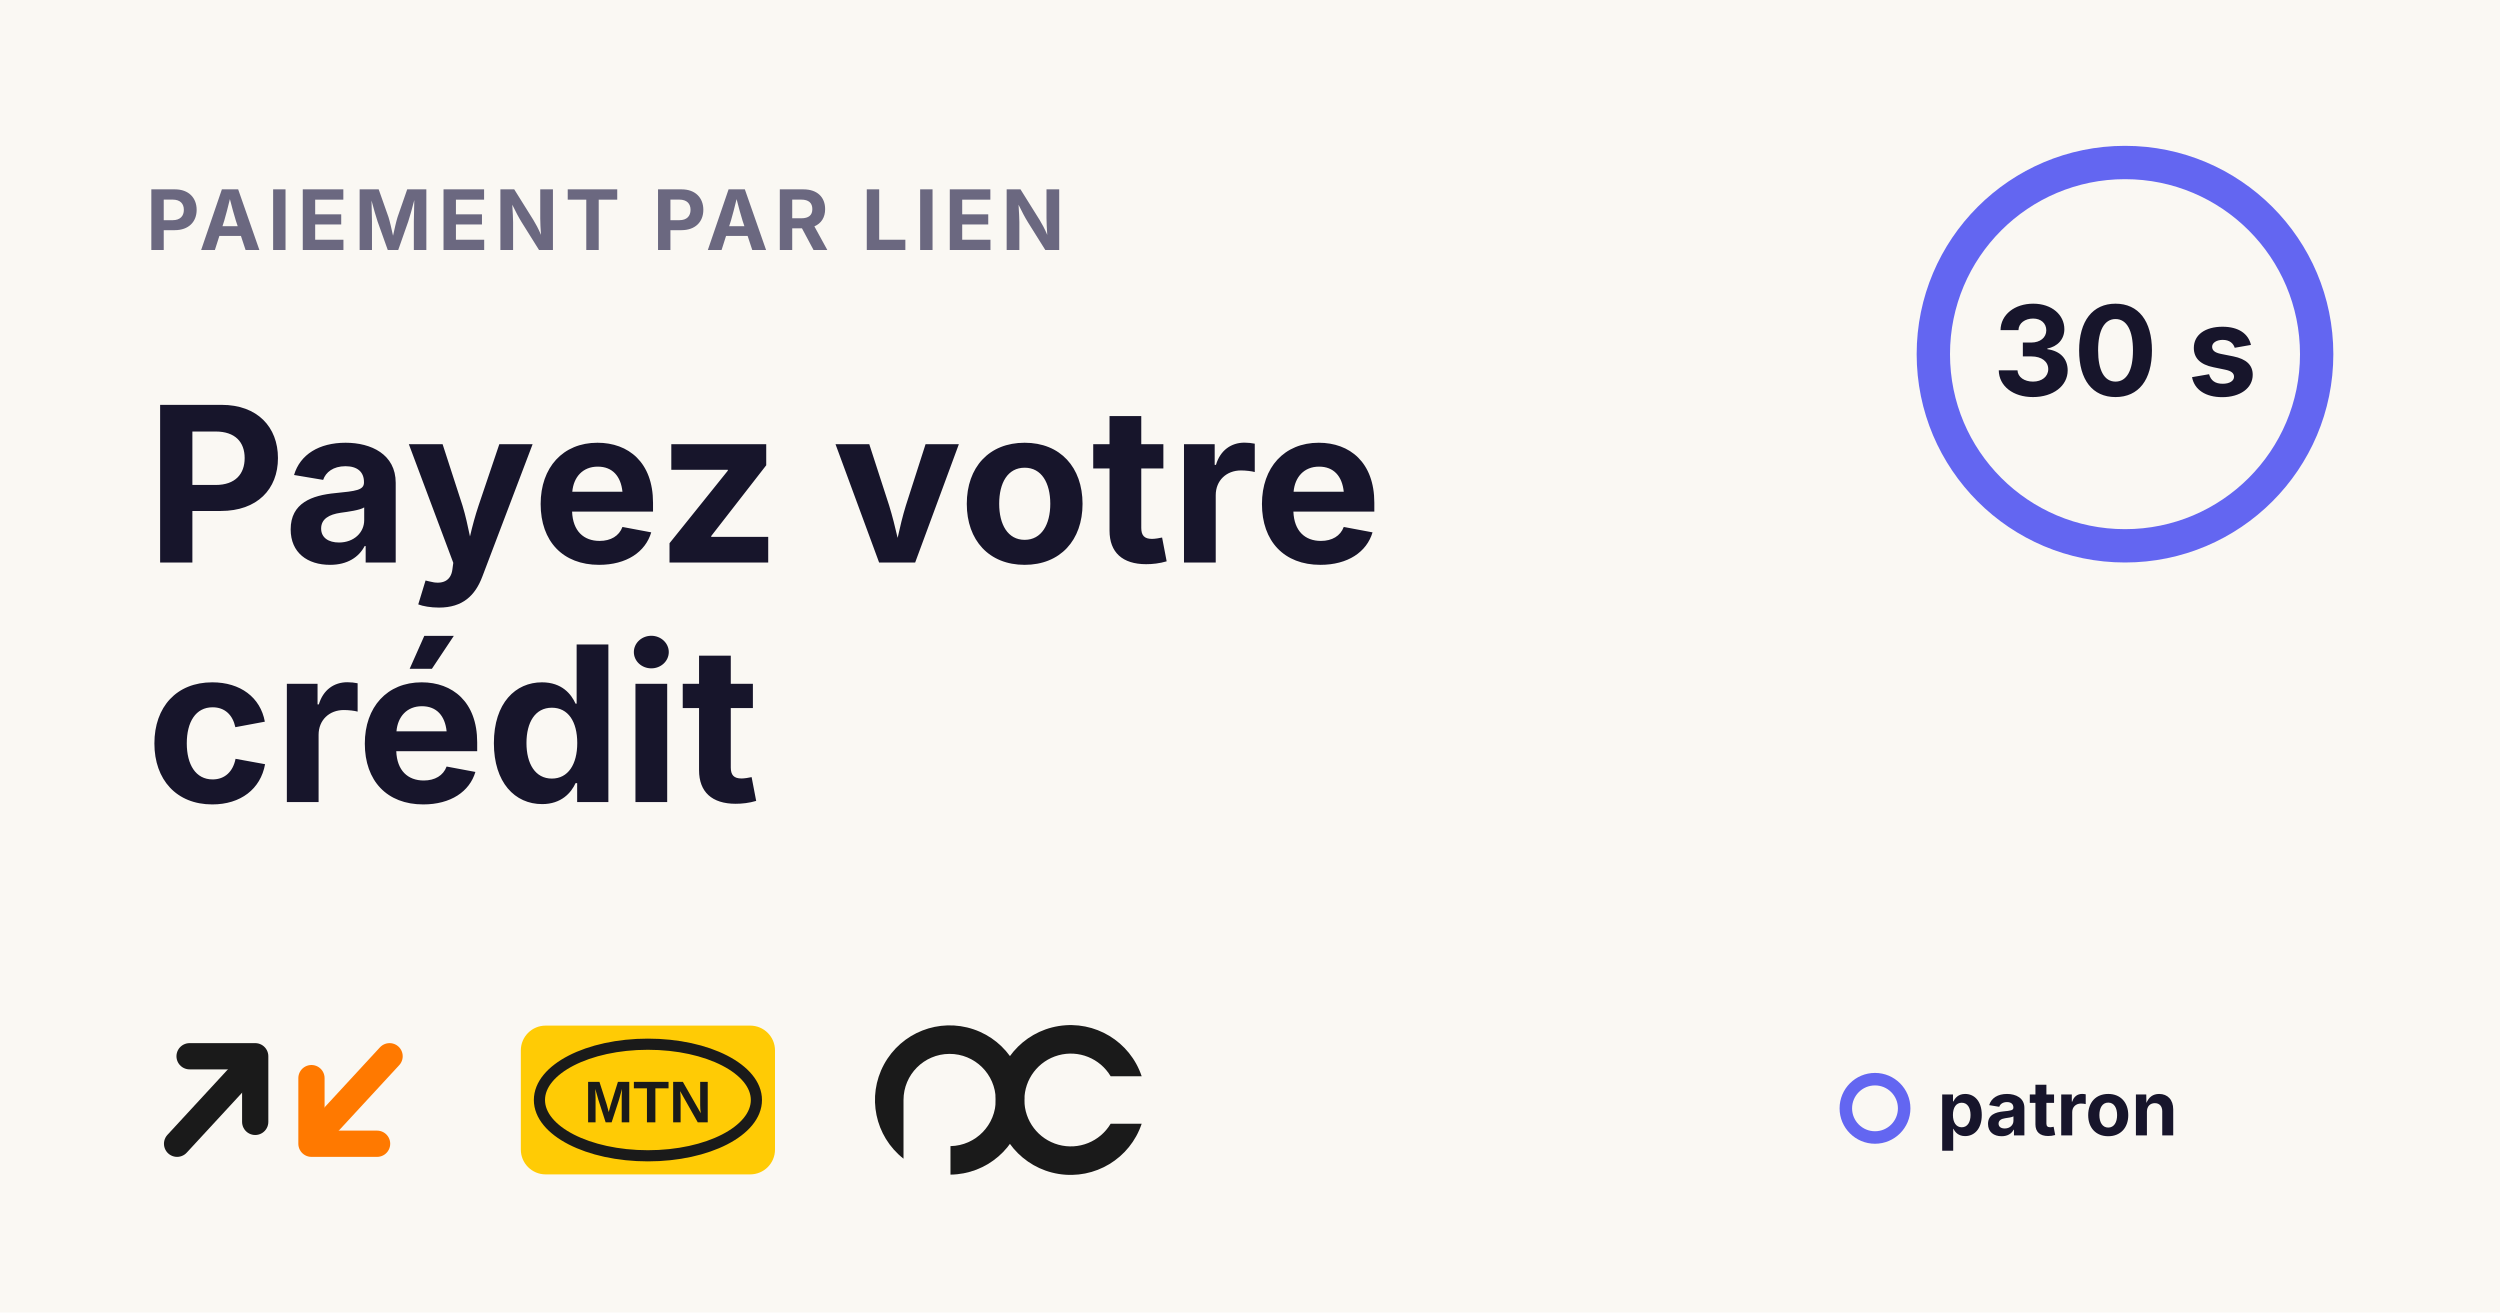
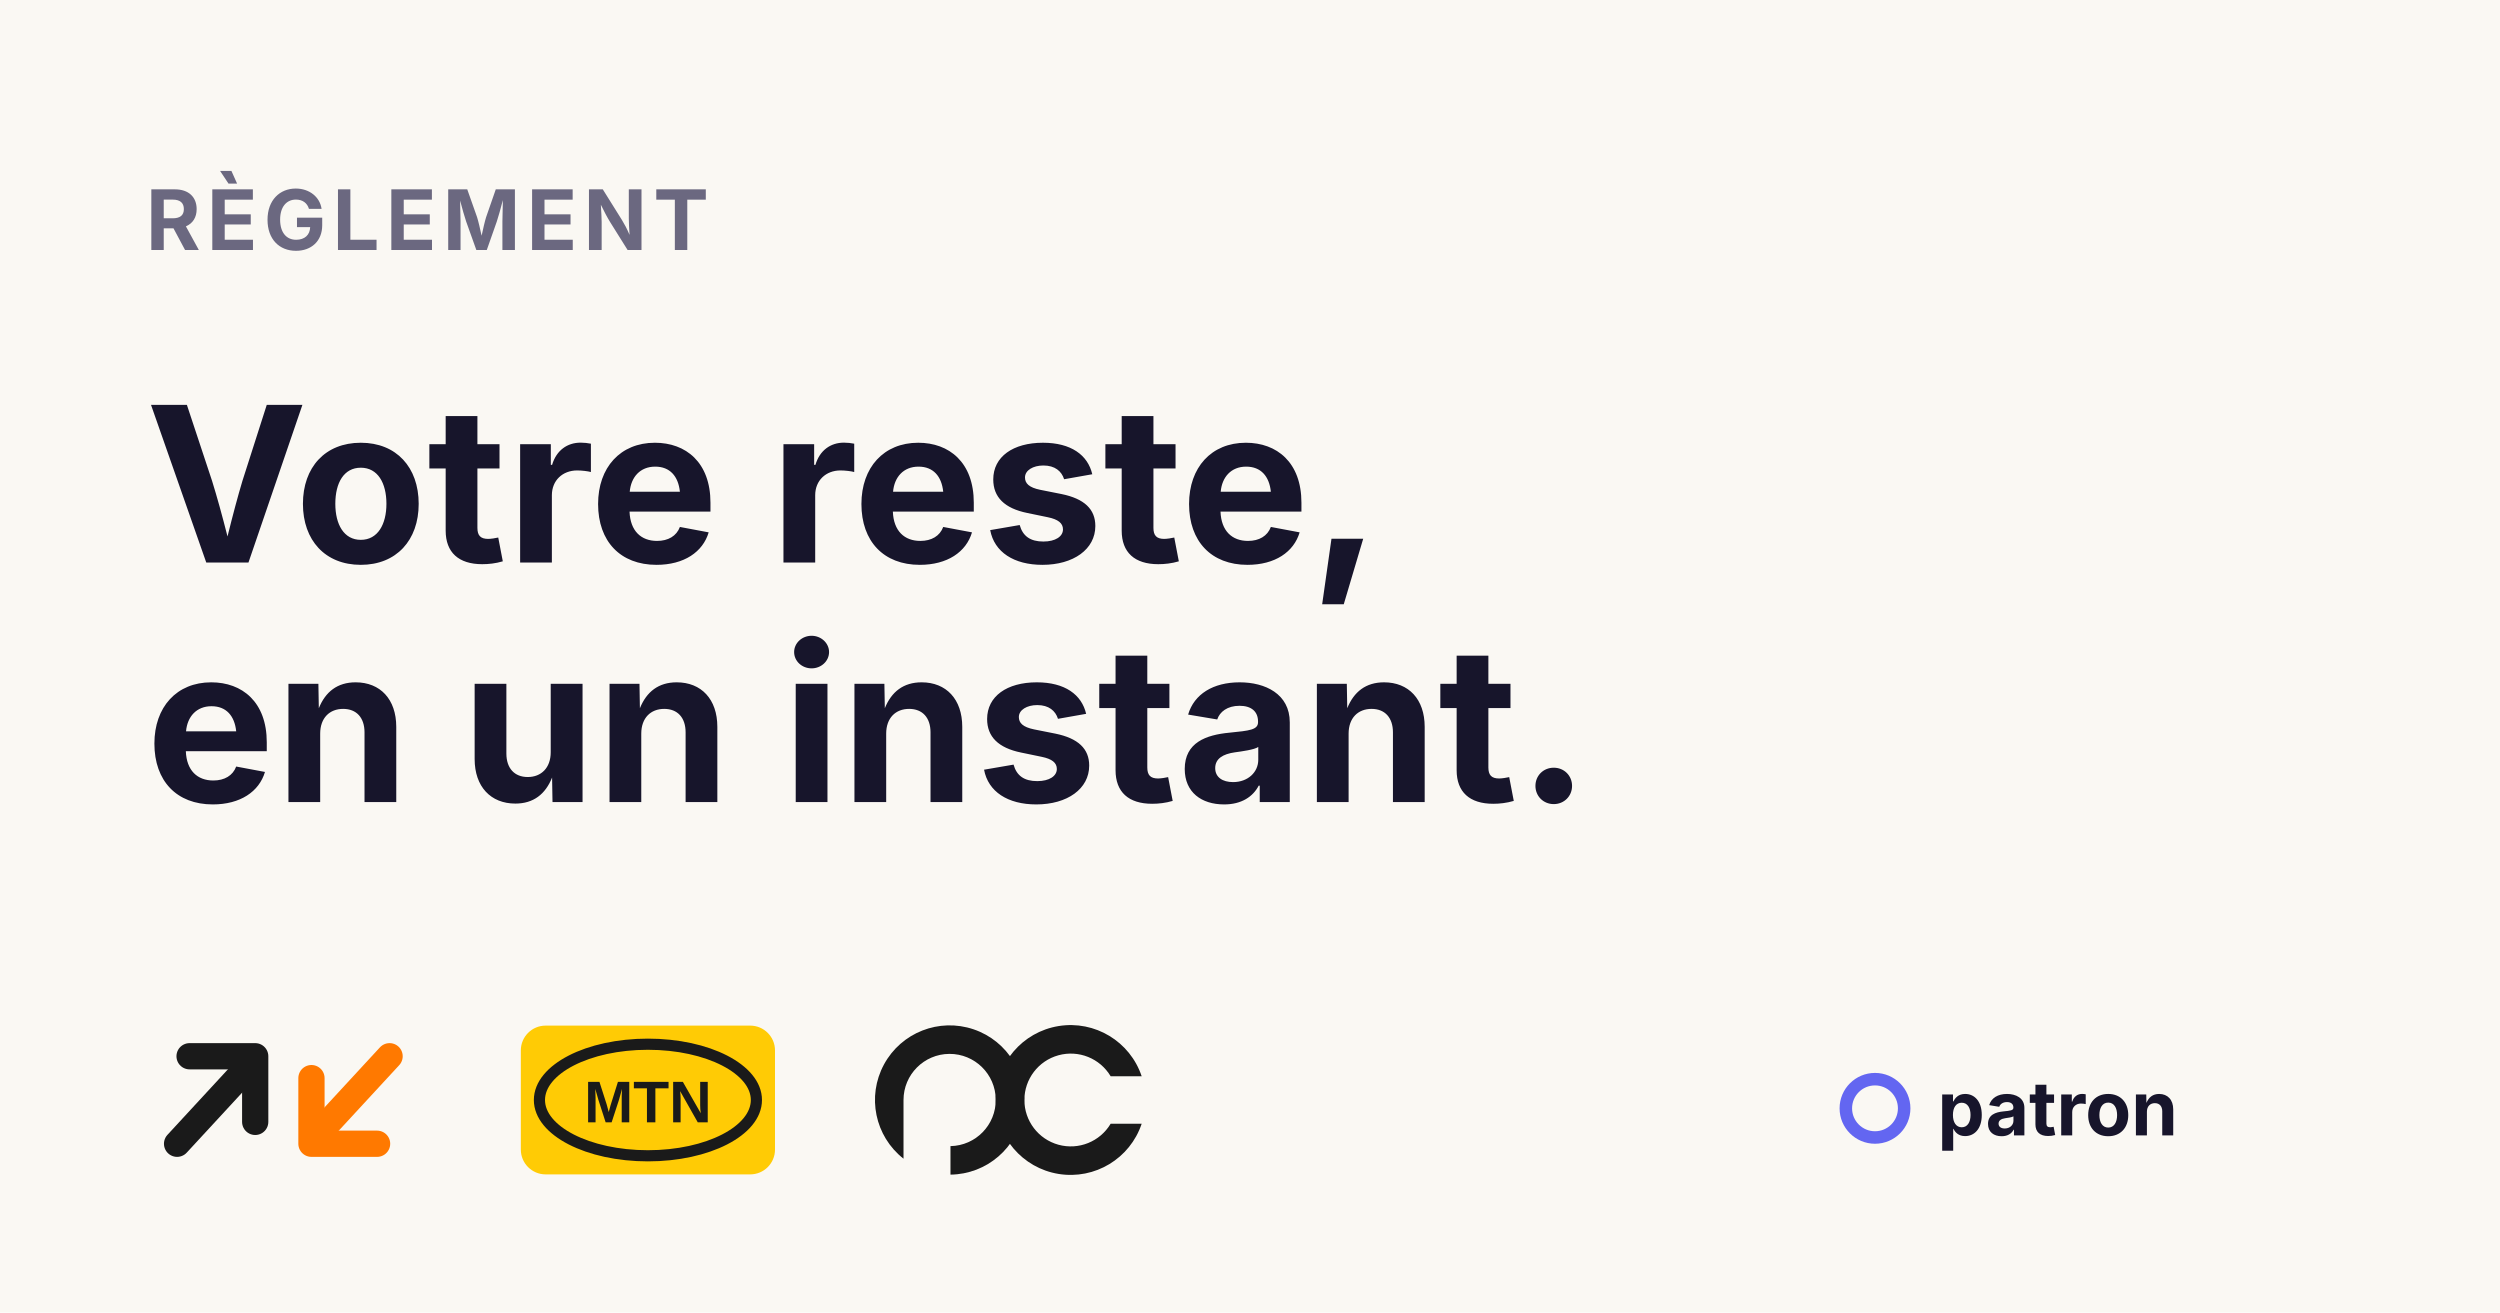
<svg xmlns="http://www.w3.org/2000/svg" width="1200" height="630" viewBox="0 0 1200 630" font-family="Inter">
  <rect width="1200" height="630" fill="#faf8f3" />
-   <text x="70" y="120" font-size="40" font-weight="700" letter-spacing="3" fill="#6b6880">PAIEMENT PAR LIEN</text>
-   <text x="70" y="270" font-size="104" font-weight="700" fill="#17152b">Payez votre</text>
-   <text x="70" y="385" font-size="104" font-weight="700" fill="#17152b">crédit</text>
-   <circle cx="1020" cy="170" r="92" fill="none" stroke="#6366f1" stroke-width="16" />
-   <text x="1020" y="190" font-size="60" font-weight="700" text-anchor="middle" fill="#17152b">30 s</text>
+   <text x="70" y="120" font-size="40" font-weight="700" letter-spacing="3" fill="#6b6880">RÈGLEMENT</text>
+   <text x="70" y="270" font-size="104" font-weight="700" fill="#17152b">Votre reste,</text>
+   <text x="70" y="385" font-size="104" font-weight="700" fill="#17152b">en un instant.</text>
  <svg x="70" y="492" width="132" height="72" viewBox="0 0 44 24">
    <path d="M5 19 L17 6" stroke="#1A1A1A" stroke-width="4.2" stroke-linecap="round" fill="none" />
    <polyline points="7,5 17.5,5 17.5,15.5" stroke="#1A1A1A" stroke-width="4.2" stroke-linecap="round" stroke-linejoin="round" fill="none" />
    <path d="M39 5 L27 18" stroke="#FF7900" stroke-width="4.2" stroke-linecap="round" fill="none" />
    <polyline points="26.5,8.5 26.5,19 37,19" stroke="#FF7900" stroke-width="4.2" stroke-linecap="round" stroke-linejoin="round" fill="none" />
  </svg>
  <svg x="250" y="492" width="122" height="72" viewBox="0 0 41 24">
    <rect width="41" height="24" rx="4" fill="#FFCB05" />
    <ellipse cx="20.5" cy="12" rx="17.5" ry="9" stroke="#1A1A1A" stroke-width="1.8" fill="none" />
    <text x="20.5" y="15.6" font-size="9.5" font-weight="900" fill="#1A1A1A" text-anchor="middle" font-family="Arial,Helvetica,sans-serif">MTN</text>
  </svg>
  <svg x="420" y="492" width="128" height="72" viewBox="95 112 954 536">
    <path d="M197 590 A267 267 0 1 1 365 647 L365 545 A165 165 0 1 0 197 380 Z" fill="#1A1A1A" />
    <path d="M1049 295 A268 268 0 1 0 1049 465 L938 465 A166 166 0 1 1 938 295 Z" fill="#1A1A1A" />
  </svg>
  <circle cx="900" cy="532" r="14" fill="none" stroke="#6366f1" stroke-width="6" />
  <text x="930" y="545" font-size="36" font-weight="700" fill="#17152b">patron</text>
</svg>
